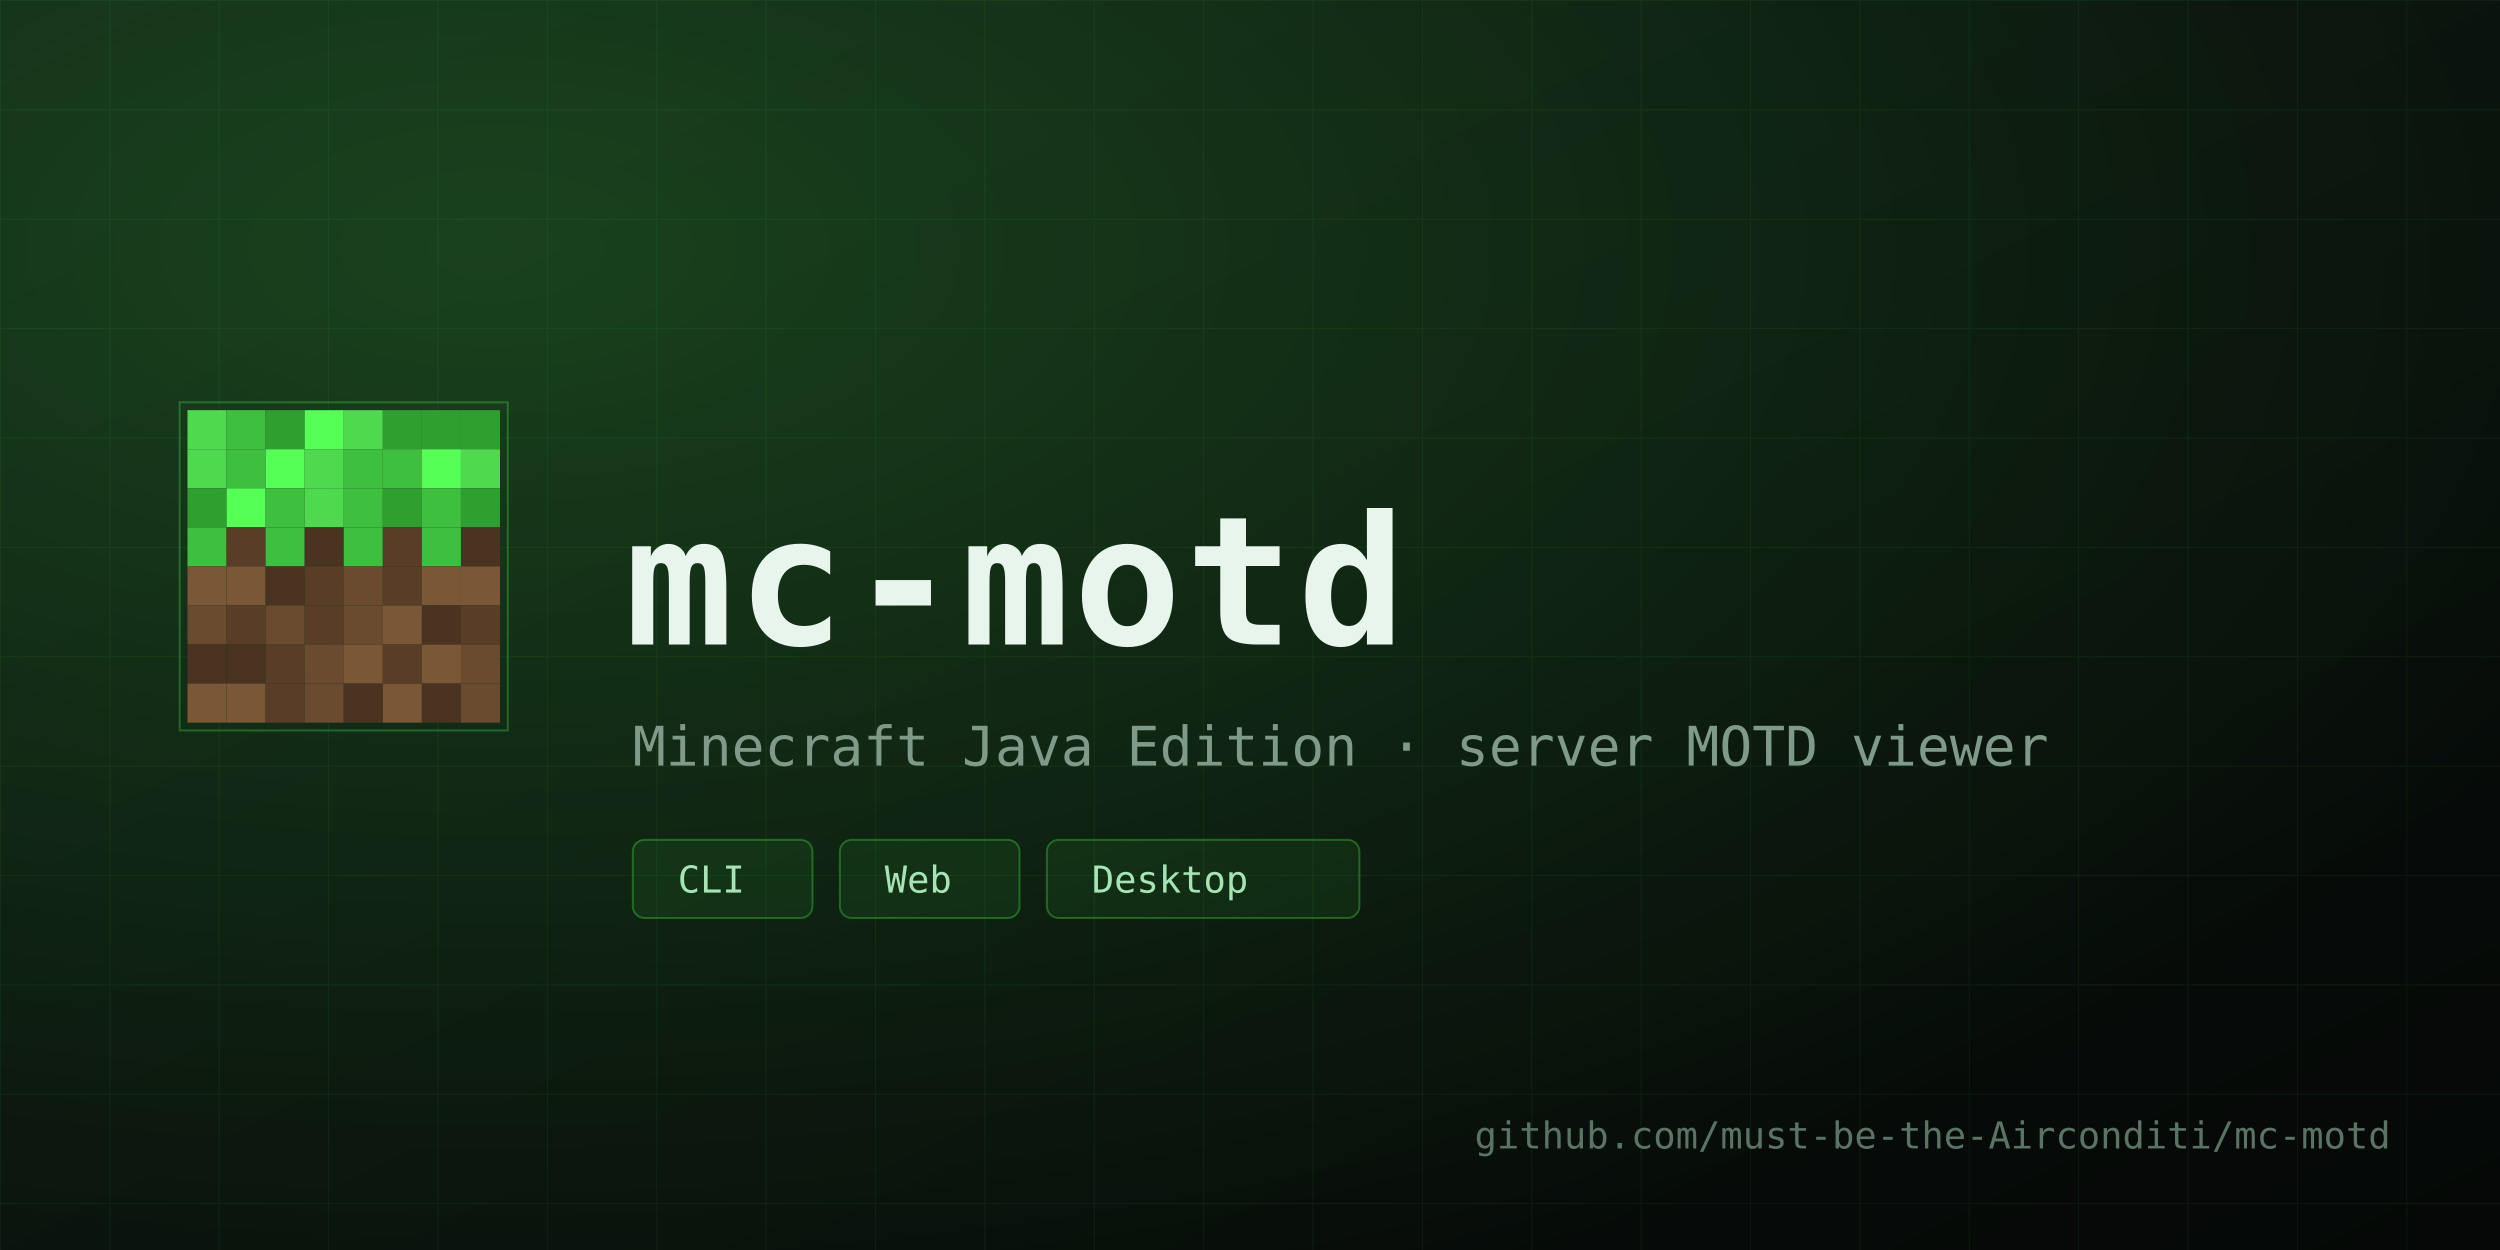
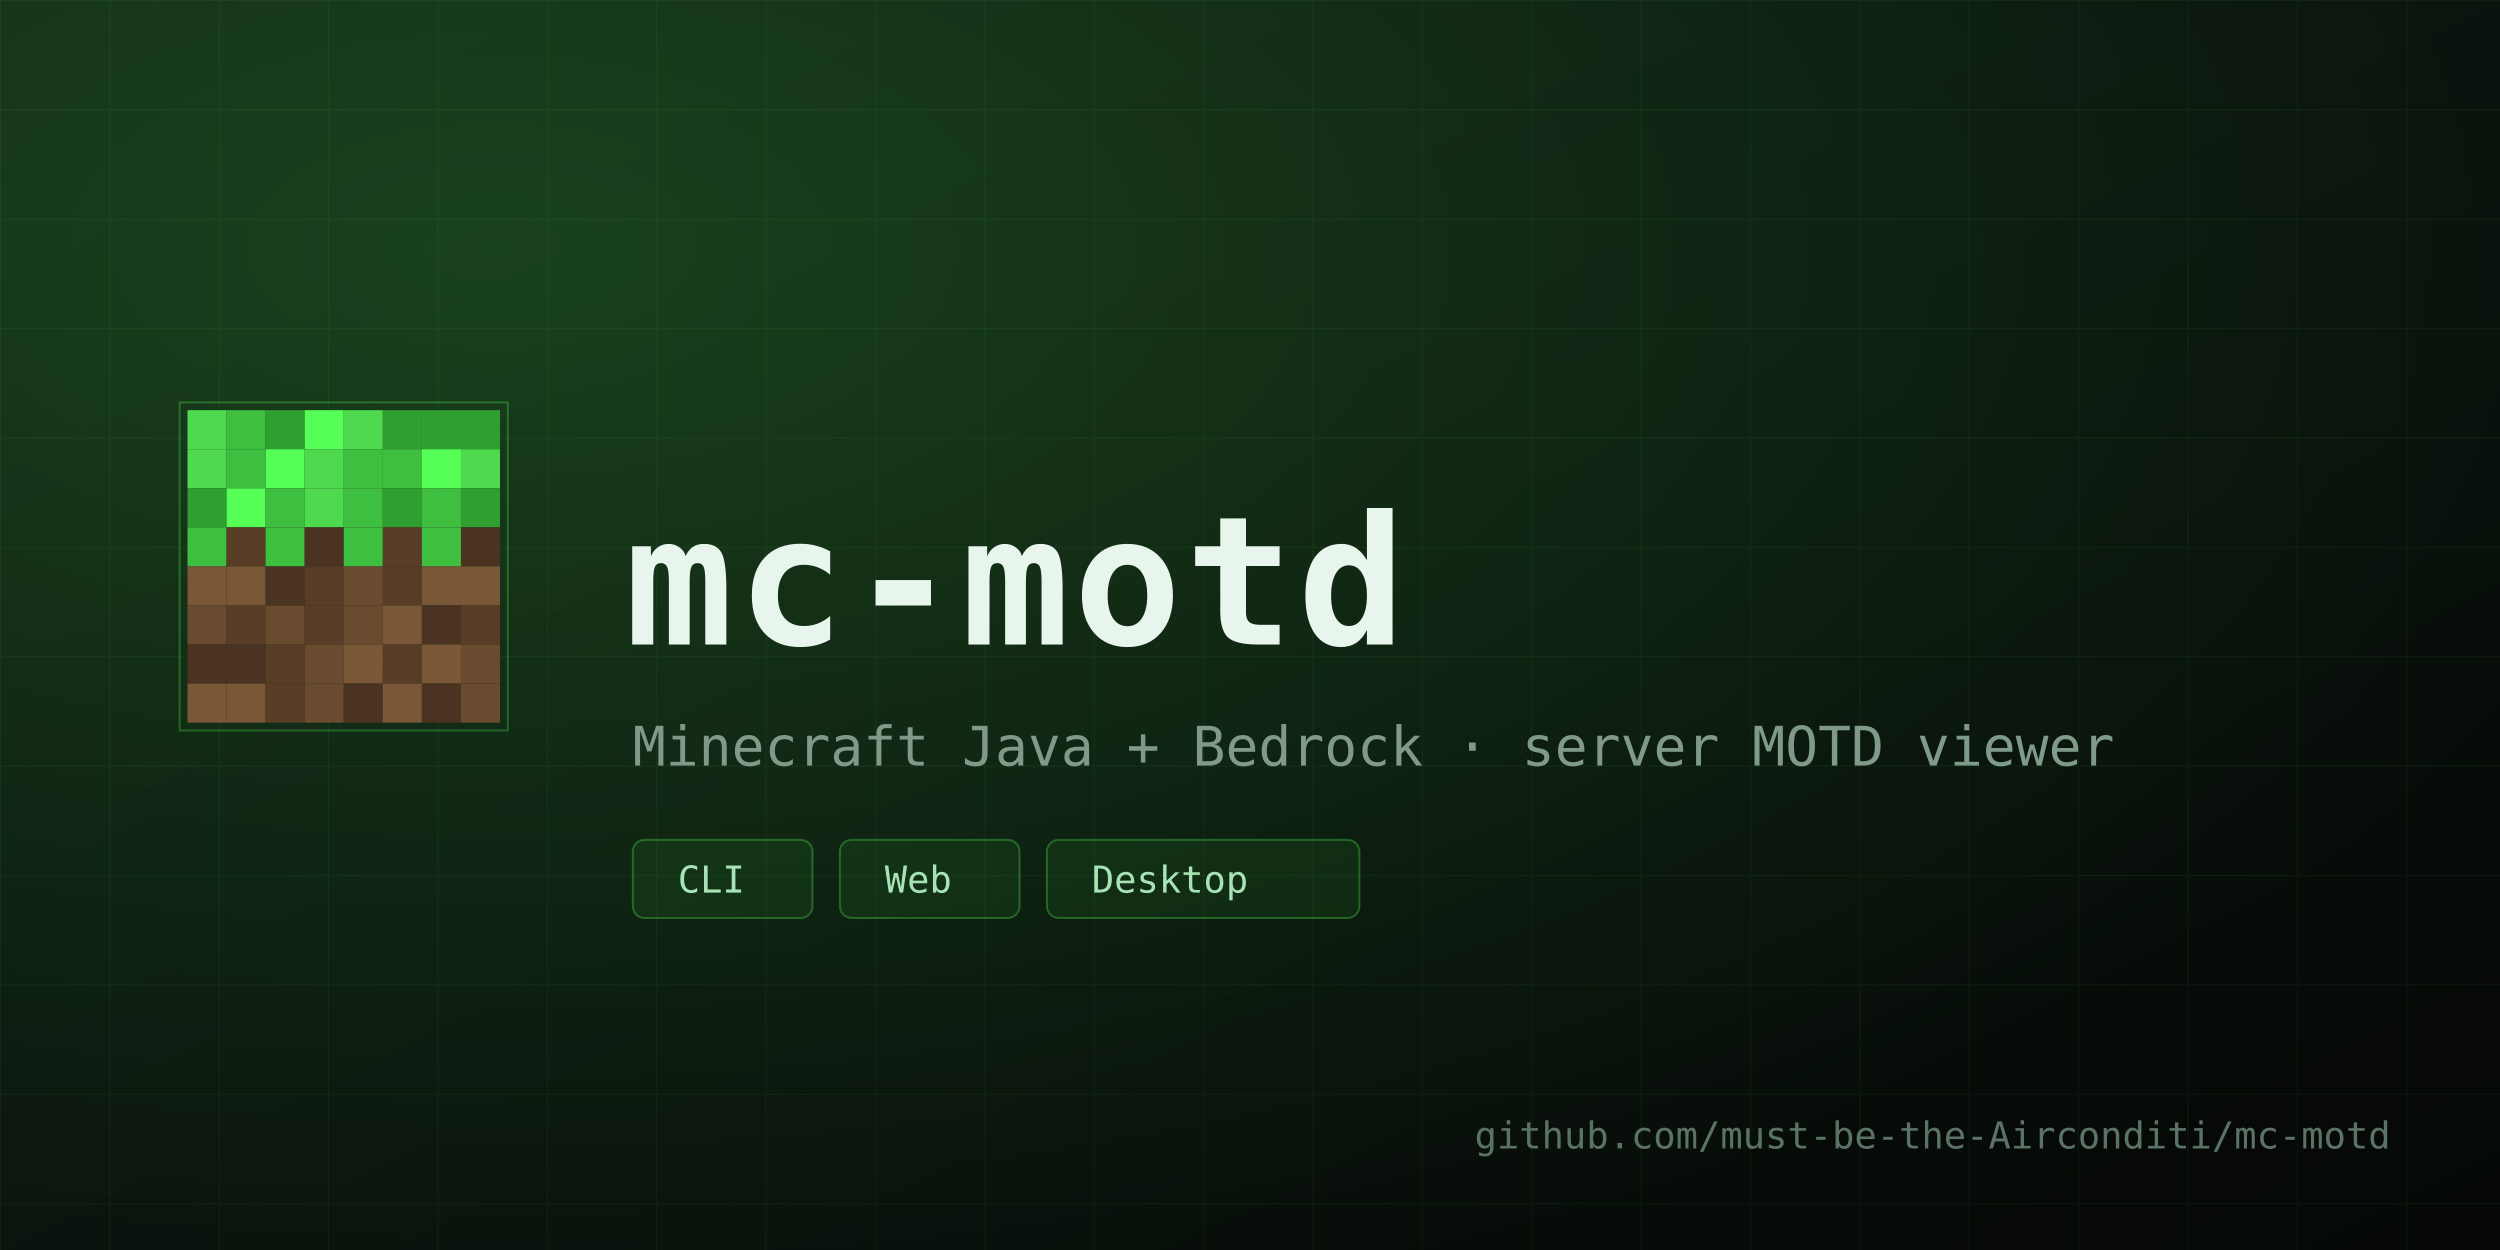
<svg xmlns="http://www.w3.org/2000/svg" width="1280" height="640" viewBox="0 0 1280 640" role="img" aria-label="mc-motd social preview">
  <defs>
    <linearGradient id="bg" x1="0" y1="0" x2="1" y2="1">
      <stop offset="0" stop-color="#0c1512" />
      <stop offset="1" stop-color="#050806" />
    </linearGradient>
    <radialGradient id="glow" cx="0.2" cy="0.2" r="0.9">
      <stop offset="0" stop-color="#55ff55" stop-opacity="0.2" />
      <stop offset="1" stop-color="#55ff55" stop-opacity="0" />
    </radialGradient>
    <pattern id="grid" width="56" height="56" patternUnits="userSpaceOnUse">
      <path d="M56 0H0v56" fill="none" stroke="#55ff55" stroke-opacity="0.06" />
    </pattern>
  </defs>
  <rect width="1280" height="640" fill="url(#bg)" />
  <rect width="1280" height="640" fill="url(#grid)" />
  <rect width="1280" height="640" fill="url(#glow)" />
  <rect x="96" y="210" width="20" height="20" fill="#4fd94f" />
  <rect x="116" y="210" width="20" height="20" fill="#3fbf3f" />
  <rect x="136" y="210" width="20" height="20" fill="#2f9f2f" />
  <rect x="156" y="210" width="20" height="20" fill="#55ff55" />
  <rect x="176" y="210" width="20" height="20" fill="#4fd94f" />
  <rect x="196" y="210" width="20" height="20" fill="#2f9f2f" />
  <rect x="216" y="210" width="20" height="20" fill="#2f9f2f" />
  <rect x="236" y="210" width="20" height="20" fill="#2f9f2f" />
  <rect x="96" y="230" width="20" height="20" fill="#4fd94f" />
  <rect x="116" y="230" width="20" height="20" fill="#3fbf3f" />
  <rect x="136" y="230" width="20" height="20" fill="#55ff55" />
  <rect x="156" y="230" width="20" height="20" fill="#4fd94f" />
  <rect x="176" y="230" width="20" height="20" fill="#3fbf3f" />
  <rect x="196" y="230" width="20" height="20" fill="#3fbf3f" />
  <rect x="216" y="230" width="20" height="20" fill="#55ff55" />
  <rect x="236" y="230" width="20" height="20" fill="#4fd94f" />
  <rect x="96" y="250" width="20" height="20" fill="#2f9f2f" />
  <rect x="116" y="250" width="20" height="20" fill="#55ff55" />
  <rect x="136" y="250" width="20" height="20" fill="#3fbf3f" />
  <rect x="156" y="250" width="20" height="20" fill="#4fd94f" />
  <rect x="176" y="250" width="20" height="20" fill="#3fbf3f" />
  <rect x="196" y="250" width="20" height="20" fill="#2f9f2f" />
  <rect x="216" y="250" width="20" height="20" fill="#3fbf3f" />
  <rect x="236" y="250" width="20" height="20" fill="#2f9f2f" />
  <rect x="96" y="270" width="20" height="20" fill="#3fbf3f" />
  <rect x="116" y="270" width="20" height="20" fill="#5a3d26" />
  <rect x="136" y="270" width="20" height="20" fill="#3fbf3f" />
  <rect x="156" y="270" width="20" height="20" fill="#4a3320" />
  <rect x="176" y="270" width="20" height="20" fill="#3fbf3f" />
  <rect x="196" y="270" width="20" height="20" fill="#5a3d26" />
  <rect x="216" y="270" width="20" height="20" fill="#3fbf3f" />
  <rect x="236" y="270" width="20" height="20" fill="#4a3320" />
  <rect x="96" y="290" width="20" height="20" fill="#7a5736" />
  <rect x="116" y="290" width="20" height="20" fill="#7a5736" />
  <rect x="136" y="290" width="20" height="20" fill="#4a3320" />
  <rect x="156" y="290" width="20" height="20" fill="#5a3d26" />
  <rect x="176" y="290" width="20" height="20" fill="#6b4b2f" />
  <rect x="196" y="290" width="20" height="20" fill="#5a3d26" />
  <rect x="216" y="290" width="20" height="20" fill="#7a5736" />
  <rect x="236" y="290" width="20" height="20" fill="#7a5736" />
  <rect x="96" y="310" width="20" height="20" fill="#6b4b2f" />
  <rect x="116" y="310" width="20" height="20" fill="#5a3d26" />
  <rect x="136" y="310" width="20" height="20" fill="#6b4b2f" />
  <rect x="156" y="310" width="20" height="20" fill="#5a3d26" />
  <rect x="176" y="310" width="20" height="20" fill="#6b4b2f" />
  <rect x="196" y="310" width="20" height="20" fill="#7a5736" />
  <rect x="216" y="310" width="20" height="20" fill="#4a3320" />
  <rect x="236" y="310" width="20" height="20" fill="#5a3d26" />
  <rect x="96" y="330" width="20" height="20" fill="#4a3320" />
  <rect x="116" y="330" width="20" height="20" fill="#4a3320" />
  <rect x="136" y="330" width="20" height="20" fill="#5a3d26" />
  <rect x="156" y="330" width="20" height="20" fill="#6b4b2f" />
  <rect x="176" y="330" width="20" height="20" fill="#7a5736" />
  <rect x="196" y="330" width="20" height="20" fill="#5a3d26" />
  <rect x="216" y="330" width="20" height="20" fill="#7a5736" />
  <rect x="236" y="330" width="20" height="20" fill="#6b4b2f" />
  <rect x="96" y="350" width="20" height="20" fill="#7a5736" />
  <rect x="116" y="350" width="20" height="20" fill="#7a5736" />
  <rect x="136" y="350" width="20" height="20" fill="#5a3d26" />
  <rect x="156" y="350" width="20" height="20" fill="#6b4b2f" />
  <rect x="176" y="350" width="20" height="20" fill="#4a3320" />
  <rect x="196" y="350" width="20" height="20" fill="#7a5736" />
  <rect x="216" y="350" width="20" height="20" fill="#4a3320" />
  <rect x="236" y="350" width="20" height="20" fill="#6b4b2f" />
  <rect x="92" y="206" width="168" height="168" fill="none" stroke="#55ff55" stroke-opacity="0.28" />
  <text x="320" y="330" font-family="'DejaVu Sans Mono',Menlo,Consolas,monospace" font-size="92" font-weight="bold" fill="#e8f5ec" letter-spacing="2">mc-motd</text>
-   <text x="324" y="392" font-family="'DejaVu Sans Mono',Menlo,Consolas,monospace" font-size="28" fill="#7f9a88">Minecraft Java Edition · server MOTD viewer</text>
+   <text x="324" y="392" font-family="'DejaVu Sans Mono',Menlo,Consolas,monospace" font-size="28" fill="#7f9a88">Minecraft Java + Bedrock · server MOTD viewer</text>
  <g font-family="'DejaVu Sans Mono',Menlo,Consolas,monospace" font-size="19" fill="#a7e3b4">
    <rect x="324" y="430" width="92" height="40" rx="6" fill="#55ff55" fill-opacity="0.07" stroke="#55ff55" stroke-opacity="0.3" />
    <text x="347" y="457">CLI</text>
    <rect x="430" y="430" width="92" height="40" rx="6" fill="#55ff55" fill-opacity="0.07" stroke="#55ff55" stroke-opacity="0.3" />
    <text x="453" y="457">Web</text>
    <rect x="536" y="430" width="160" height="40" rx="6" fill="#55ff55" fill-opacity="0.07" stroke="#55ff55" stroke-opacity="0.3" />
    <text x="559" y="457">Desktop</text>
  </g>
  <text x="1224" y="588" text-anchor="end" font-family="'DejaVu Sans Mono',Menlo,Consolas,monospace" font-size="19" fill="#5b7365">github.com/must-be-the-Airconditi/mc-motd</text>
</svg>
